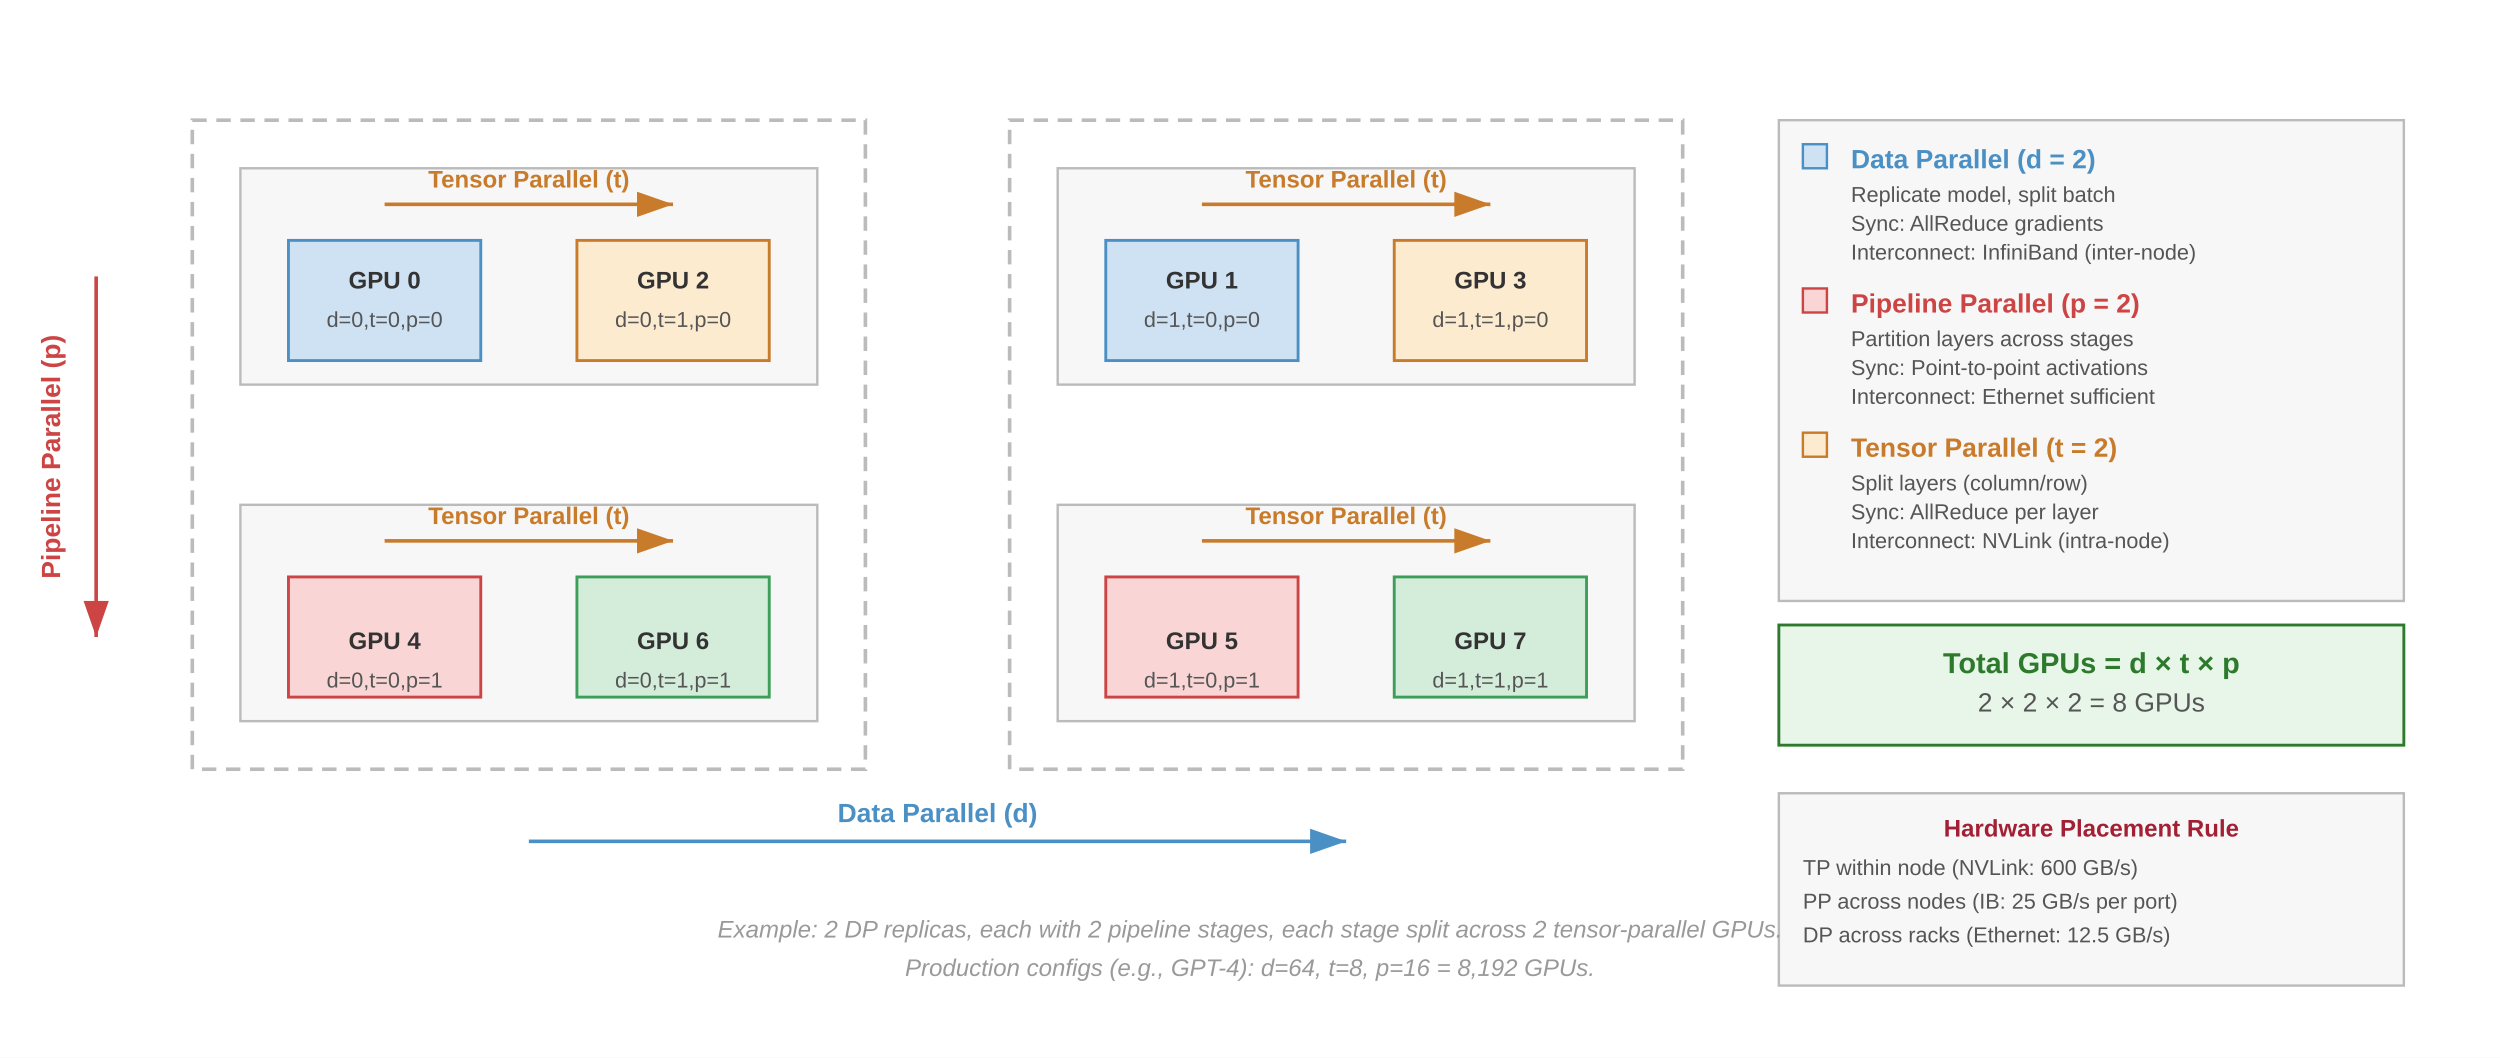
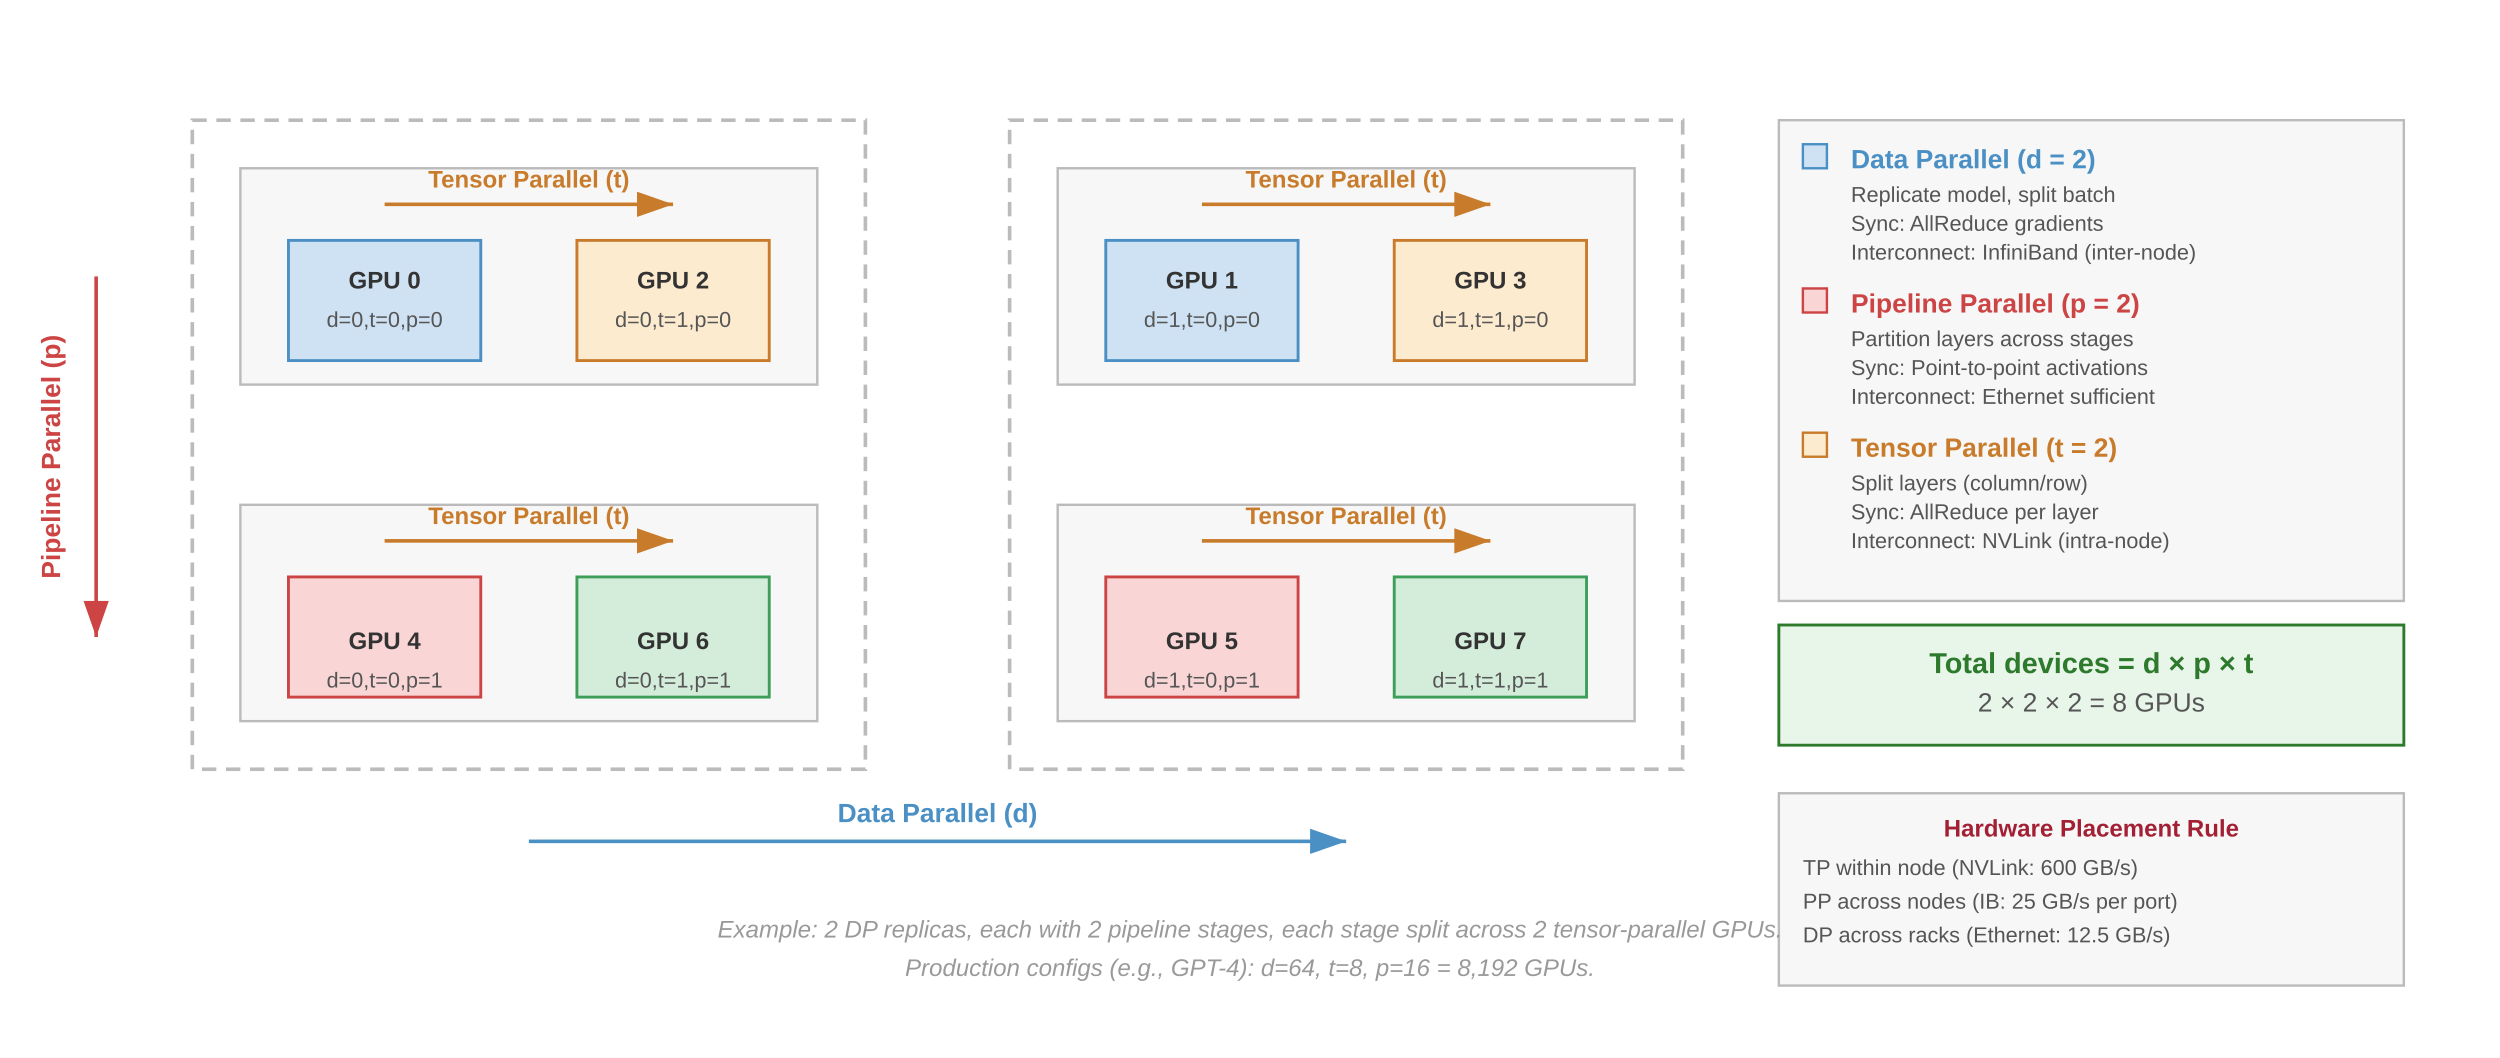
<svg xmlns="http://www.w3.org/2000/svg" font-family="Arial, Helvetica, sans-serif" viewBox="0 0 1040 440">
  <defs>
    <marker id="arrow" markerWidth="10" markerHeight="7" refX="10" refY="3.5" orient="auto">
      <path d="M0,0 L10,3.5 L0,7 Z" fill="#555" />
    </marker>
    <marker id="arrow-blue" markerWidth="10" markerHeight="7" refX="10" refY="3.5" orient="auto">
      <path d="M0,0 L10,3.5 L0,7 Z" fill="#4a90c4" />
    </marker>
    <marker id="arrow-green" markerWidth="10" markerHeight="7" refX="10" refY="3.5" orient="auto">
      <path d="M0,0 L10,3.5 L0,7 Z" fill="#3d9e5a" />
    </marker>
    <marker id="arrow-orange" markerWidth="10" markerHeight="7" refX="10" refY="3.5" orient="auto">
      <path d="M0,0 L10,3.5 L0,7 Z" fill="#c87b2a" />
    </marker>
    <marker id="arrow-red" markerWidth="10" markerHeight="7" refX="10" refY="3.5" orient="auto">
      <path d="M0,0 L10,3.5 L0,7 Z" fill="#c44" />
    </marker>
  </defs>
  <rect width="1040" height="440" fill="#fff" />
  <line x1="220" y1="350" x2="560" y2="350" stroke="#4a90c4" stroke-width="1.5" marker-end="url(#arrow-blue)" />
  <text x="390" y="342" font-size="11" font-weight="700" fill="#4a90c4" text-anchor="middle">Data Parallel (d)</text>
  <line x1="40" y1="115" x2="40" y2="265" stroke="#c44" stroke-width="1.5" marker-end="url(#arrow-red)" />
  <text x="25" y="190" font-size="11" font-weight="700" fill="#c44" text-anchor="middle" transform="rotate(-90, 25, 190)">Pipeline Parallel (p)</text>
  <rect x="80" y="50" width="280" height="270" fill="none" stroke="#bbb" stroke-width="1.5" stroke-dasharray="6,4" />
  <rect x="100" y="70" width="240" height="90" fill="#f7f7f7" stroke="#bbb" stroke-width="1" />
  <line x1="160" y1="85" x2="280" y2="85" stroke="#c87b2a" stroke-width="1.5" marker-end="url(#arrow-orange)" />
  <text x="220" y="78" font-size="10" font-weight="700" fill="#c87b2a" text-anchor="middle">Tensor Parallel (t)</text>
  <rect x="120" y="100" width="80" height="50" fill="#cfe2f3" stroke="#4a90c4" stroke-width="1.2" />
  <text x="160" y="120" font-size="10" font-weight="700" fill="#333" text-anchor="middle">GPU 0</text>
  <text x="160" y="136" font-size="9" fill="#555" text-anchor="middle">d=0,t=0,p=0</text>
  <rect x="240" y="100" width="80" height="50" fill="#fdebd0" stroke="#c87b2a" stroke-width="1.2" />
  <text x="280" y="120" font-size="10" font-weight="700" fill="#333" text-anchor="middle">GPU 2</text>
  <text x="280" y="136" font-size="9" fill="#555" text-anchor="middle">d=0,t=1,p=0</text>
  <rect x="100" y="210" width="240" height="90" fill="#f7f7f7" stroke="#bbb" stroke-width="1" />
  <line x1="160" y1="225" x2="280" y2="225" stroke="#c87b2a" stroke-width="1.5" marker-end="url(#arrow-orange)" />
  <text x="220" y="218" font-size="10" font-weight="700" fill="#c87b2a" text-anchor="middle">Tensor Parallel (t)</text>
  <rect x="120" y="240" width="80" height="50" fill="#f9d6d5" stroke="#c44" stroke-width="1.2" />
  <text x="160" y="270" font-size="10" font-weight="700" fill="#333" text-anchor="middle">GPU 4</text>
  <text x="160" y="286" font-size="9" fill="#555" text-anchor="middle">d=0,t=0,p=1</text>
  <rect x="240" y="240" width="80" height="50" fill="#d4edda" stroke="#3d9e5a" stroke-width="1.2" />
  <text x="280" y="270" font-size="10" font-weight="700" fill="#333" text-anchor="middle">GPU 6</text>
  <text x="280" y="286" font-size="9" fill="#555" text-anchor="middle">d=0,t=1,p=1</text>
  <rect x="420" y="50" width="280" height="270" fill="none" stroke="#bbb" stroke-width="1.5" stroke-dasharray="6,4" />
  <rect x="440" y="70" width="240" height="90" fill="#f7f7f7" stroke="#bbb" stroke-width="1" />
  <line x1="500" y1="85" x2="620" y2="85" stroke="#c87b2a" stroke-width="1.5" marker-end="url(#arrow-orange)" />
  <text x="560" y="78" font-size="10" font-weight="700" fill="#c87b2a" text-anchor="middle">Tensor Parallel (t)</text>
  <rect x="460" y="100" width="80" height="50" fill="#cfe2f3" stroke="#4a90c4" stroke-width="1.2" />
  <text x="500" y="120" font-size="10" font-weight="700" fill="#333" text-anchor="middle">GPU 1</text>
  <text x="500" y="136" font-size="9" fill="#555" text-anchor="middle">d=1,t=0,p=0</text>
  <rect x="580" y="100" width="80" height="50" fill="#fdebd0" stroke="#c87b2a" stroke-width="1.2" />
  <text x="620" y="120" font-size="10" font-weight="700" fill="#333" text-anchor="middle">GPU 3</text>
  <text x="620" y="136" font-size="9" fill="#555" text-anchor="middle">d=1,t=1,p=0</text>
  <rect x="440" y="210" width="240" height="90" fill="#f7f7f7" stroke="#bbb" stroke-width="1" />
  <line x1="500" y1="225" x2="620" y2="225" stroke="#c87b2a" stroke-width="1.5" marker-end="url(#arrow-orange)" />
  <text x="560" y="218" font-size="10" font-weight="700" fill="#c87b2a" text-anchor="middle">Tensor Parallel (t)</text>
  <rect x="460" y="240" width="80" height="50" fill="#f9d6d5" stroke="#c44" stroke-width="1.2" />
  <text x="500" y="270" font-size="10" font-weight="700" fill="#333" text-anchor="middle">GPU 5</text>
  <text x="500" y="286" font-size="9" fill="#555" text-anchor="middle">d=1,t=0,p=1</text>
  <rect x="580" y="240" width="80" height="50" fill="#d4edda" stroke="#3d9e5a" stroke-width="1.2" />
  <text x="620" y="270" font-size="10" font-weight="700" fill="#333" text-anchor="middle">GPU 7</text>
  <text x="620" y="286" font-size="9" fill="#555" text-anchor="middle">d=1,t=1,p=1</text>
  <rect x="740" y="50" width="260" height="200" fill="#f7f7f7" stroke="#bbb" stroke-width="1" />
  <rect x="750" y="60" width="10" height="10" fill="#cfe2f3" stroke="#4a90c4" stroke-width="1" />
  <text x="770" y="70" font-size="11" font-weight="700" fill="#4a90c4">Data Parallel (d = 2)</text>
  <text x="770" y="84" font-size="9" fill="#555">Replicate model, split batch</text>
  <text x="770" y="96" font-size="9" fill="#555">Sync: AllReduce gradients</text>
  <text x="770" y="108" font-size="9" fill="#555">Interconnect: InfiniBand (inter-node)</text>
  <rect x="750" y="120" width="10" height="10" fill="#f9d6d5" stroke="#c44" stroke-width="1" />
  <text x="770" y="130" font-size="11" font-weight="700" fill="#c44">Pipeline Parallel (p = 2)</text>
  <text x="770" y="144" font-size="9" fill="#555">Partition layers across stages</text>
  <text x="770" y="156" font-size="9" fill="#555">Sync: Point-to-point activations</text>
  <text x="770" y="168" font-size="9" fill="#555">Interconnect: Ethernet sufficient</text>
  <rect x="750" y="180" width="10" height="10" fill="#fdebd0" stroke="#c87b2a" stroke-width="1" />
  <text x="770" y="190" font-size="11" font-weight="700" fill="#c87b2a">Tensor Parallel (t = 2)</text>
  <text x="770" y="204" font-size="9" fill="#555">Split layers (column/row)</text>
  <text x="770" y="216" font-size="9" fill="#555">Sync: AllReduce per layer</text>
  <text x="770" y="228" font-size="9" fill="#555">Interconnect: NVLink (intra-node)</text>
  <rect x="740" y="260" width="260" height="50" fill="#e8f5e9" stroke="#2d7a2d" stroke-width="1.2" />
-   <text x="870" y="280" font-size="12" font-weight="700" fill="#2d7a2d" text-anchor="middle">Total GPUs = d × t × p</text>
+   <text x="870" y="280" font-size="12" font-weight="700" fill="#2d7a2d" text-anchor="middle">Total devices = d × p × t</text>
  <text x="870" y="296" font-size="11" fill="#555" text-anchor="middle">2 × 2 × 2 = 8 GPUs</text>
  <rect x="740" y="330" width="260" height="80" fill="#f7f7f7" stroke="#bbb" stroke-width="1" />
  <text x="870" y="348" font-size="10" font-weight="700" fill="#a31f34" text-anchor="middle">Hardware Placement Rule</text>
  <text x="750" y="364" font-size="9" fill="#555">TP within node (NVLink: 600 GB/s)</text>
  <text x="750" y="378" font-size="9" fill="#555">PP across nodes (IB: 25 GB/s per port)</text>
  <text x="750" y="392" font-size="9" fill="#555">DP across racks (Ethernet: 12.5 GB/s)</text>
  <text x="520" y="390" font-size="10" fill="#999" font-style="italic" text-anchor="middle">Example: 2 DP replicas, each with 2 pipeline stages, each stage split across 2 tensor-parallel GPUs.</text>
  <text x="520" y="406" font-size="10" fill="#999" font-style="italic" text-anchor="middle">Production configs (e.g., GPT-4): d=64, t=8, p=16 = 8,192 GPUs.</text>
</svg>
